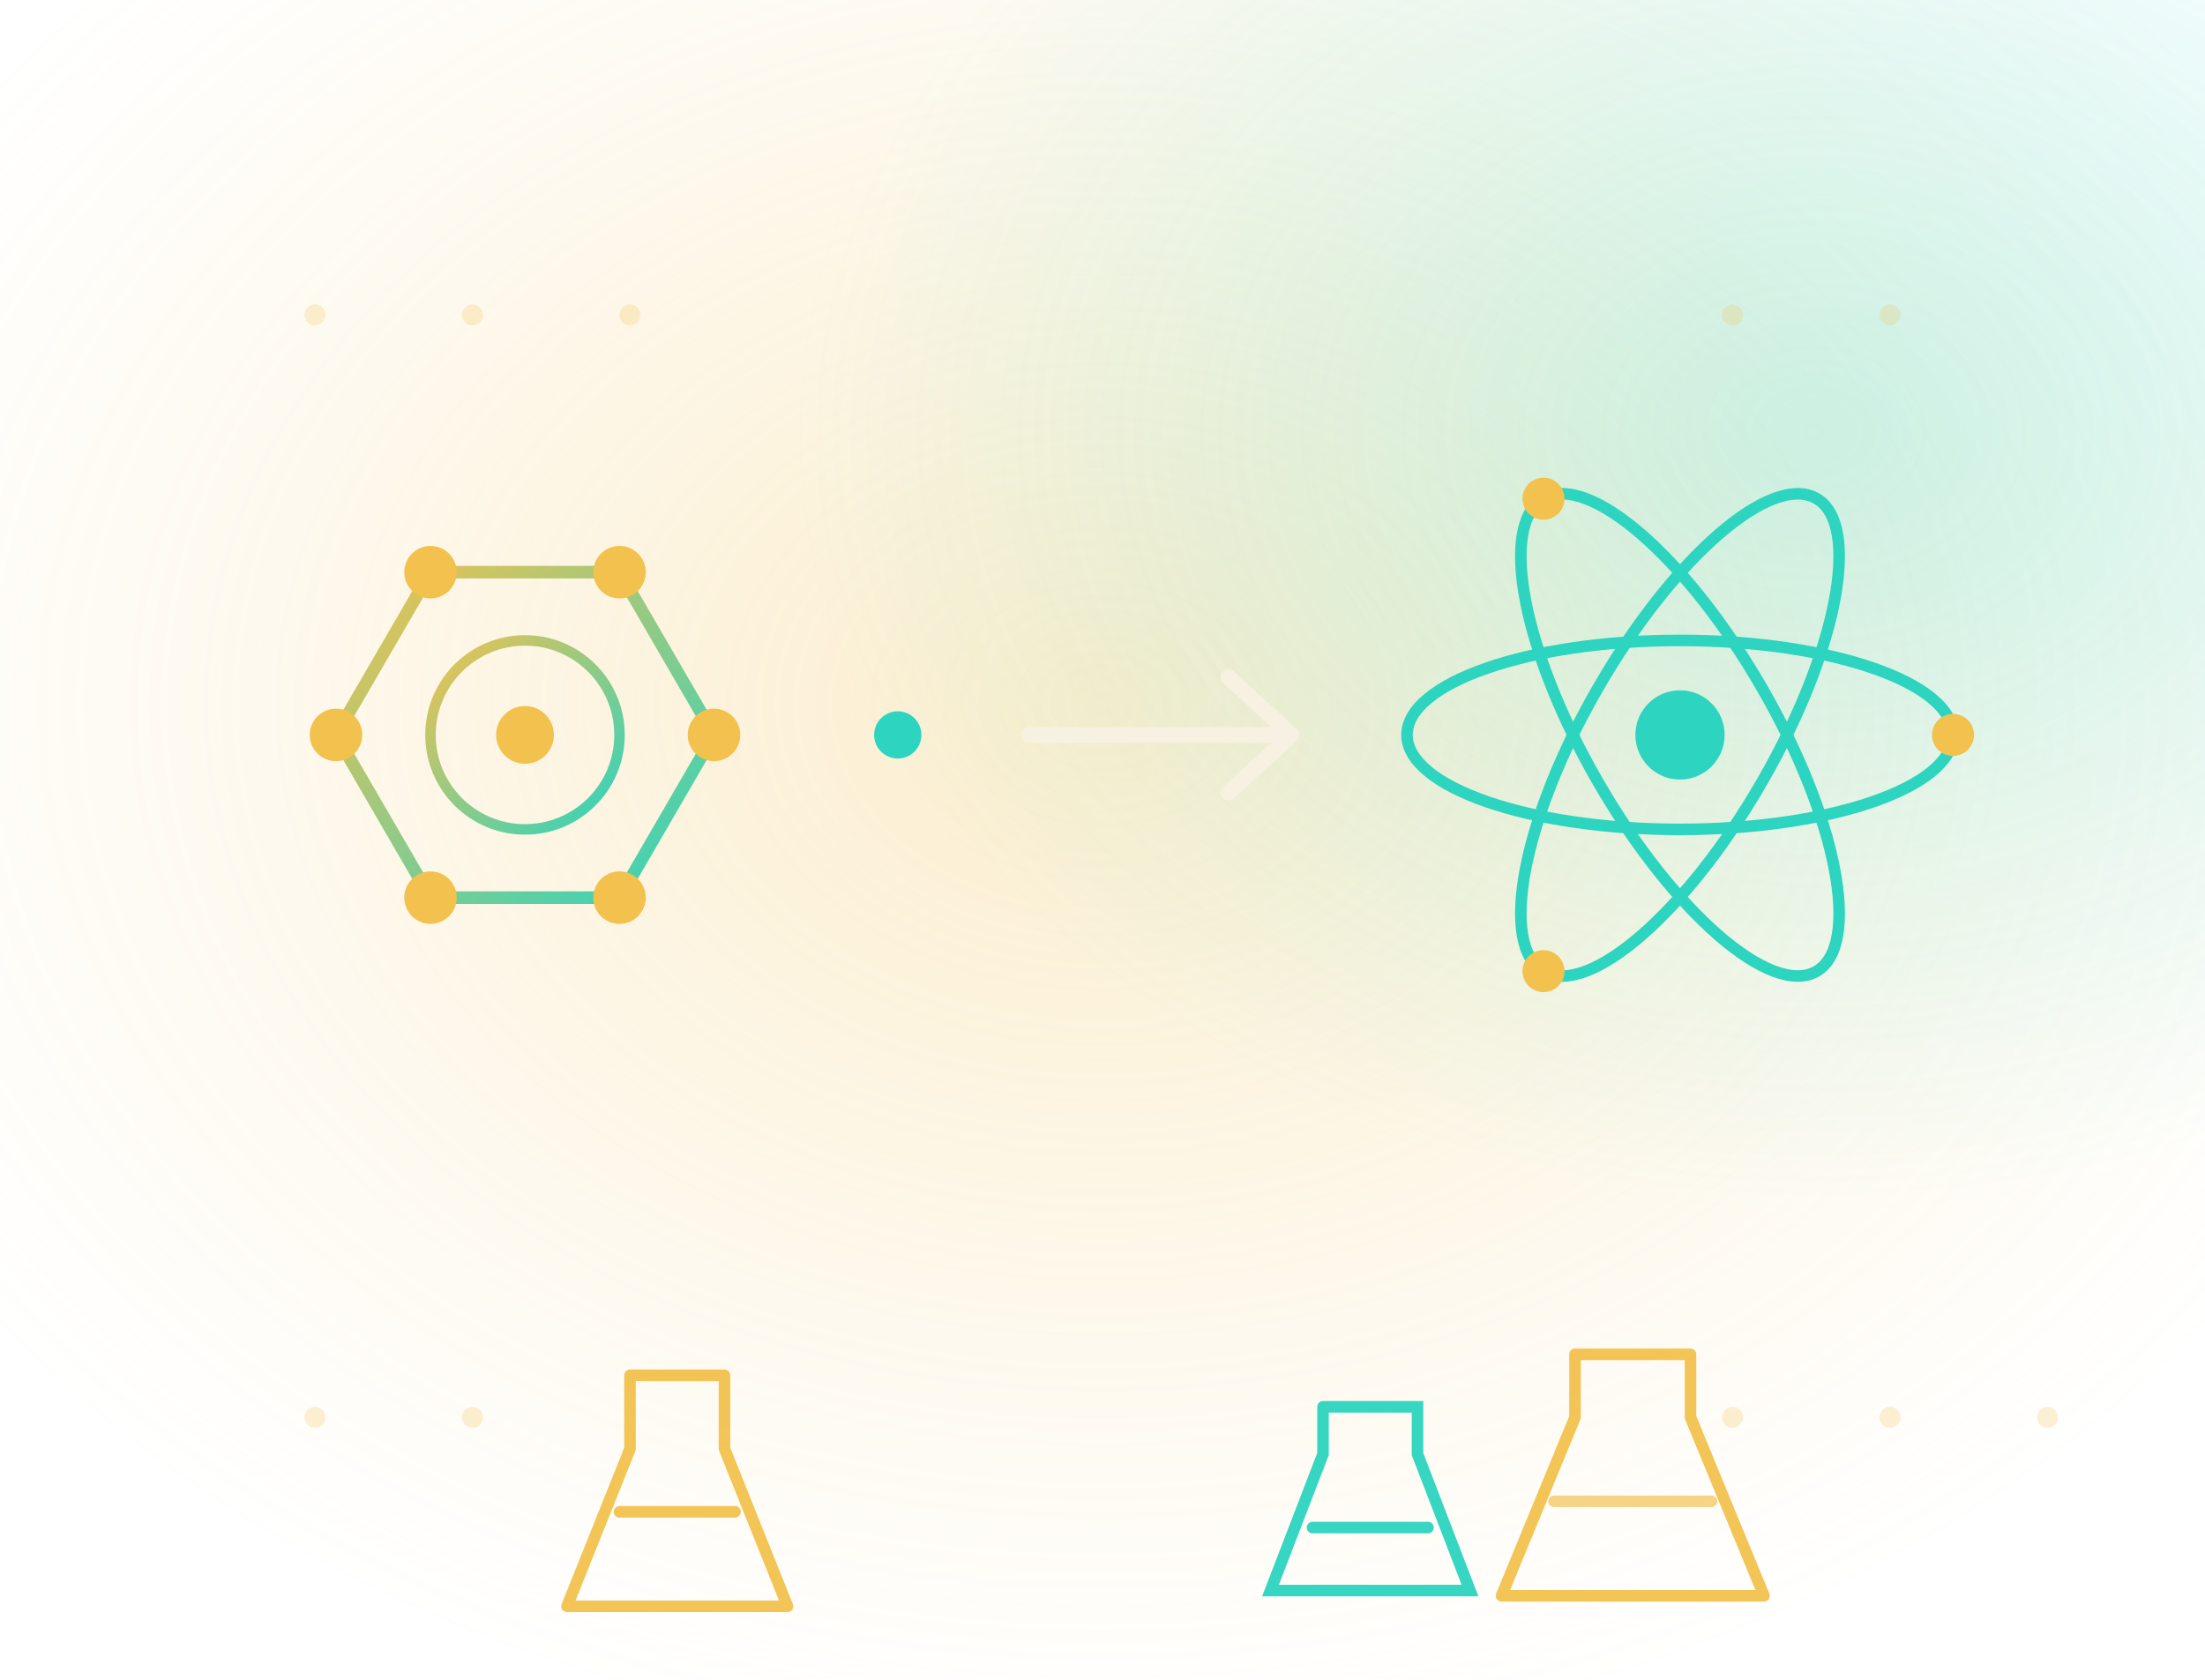
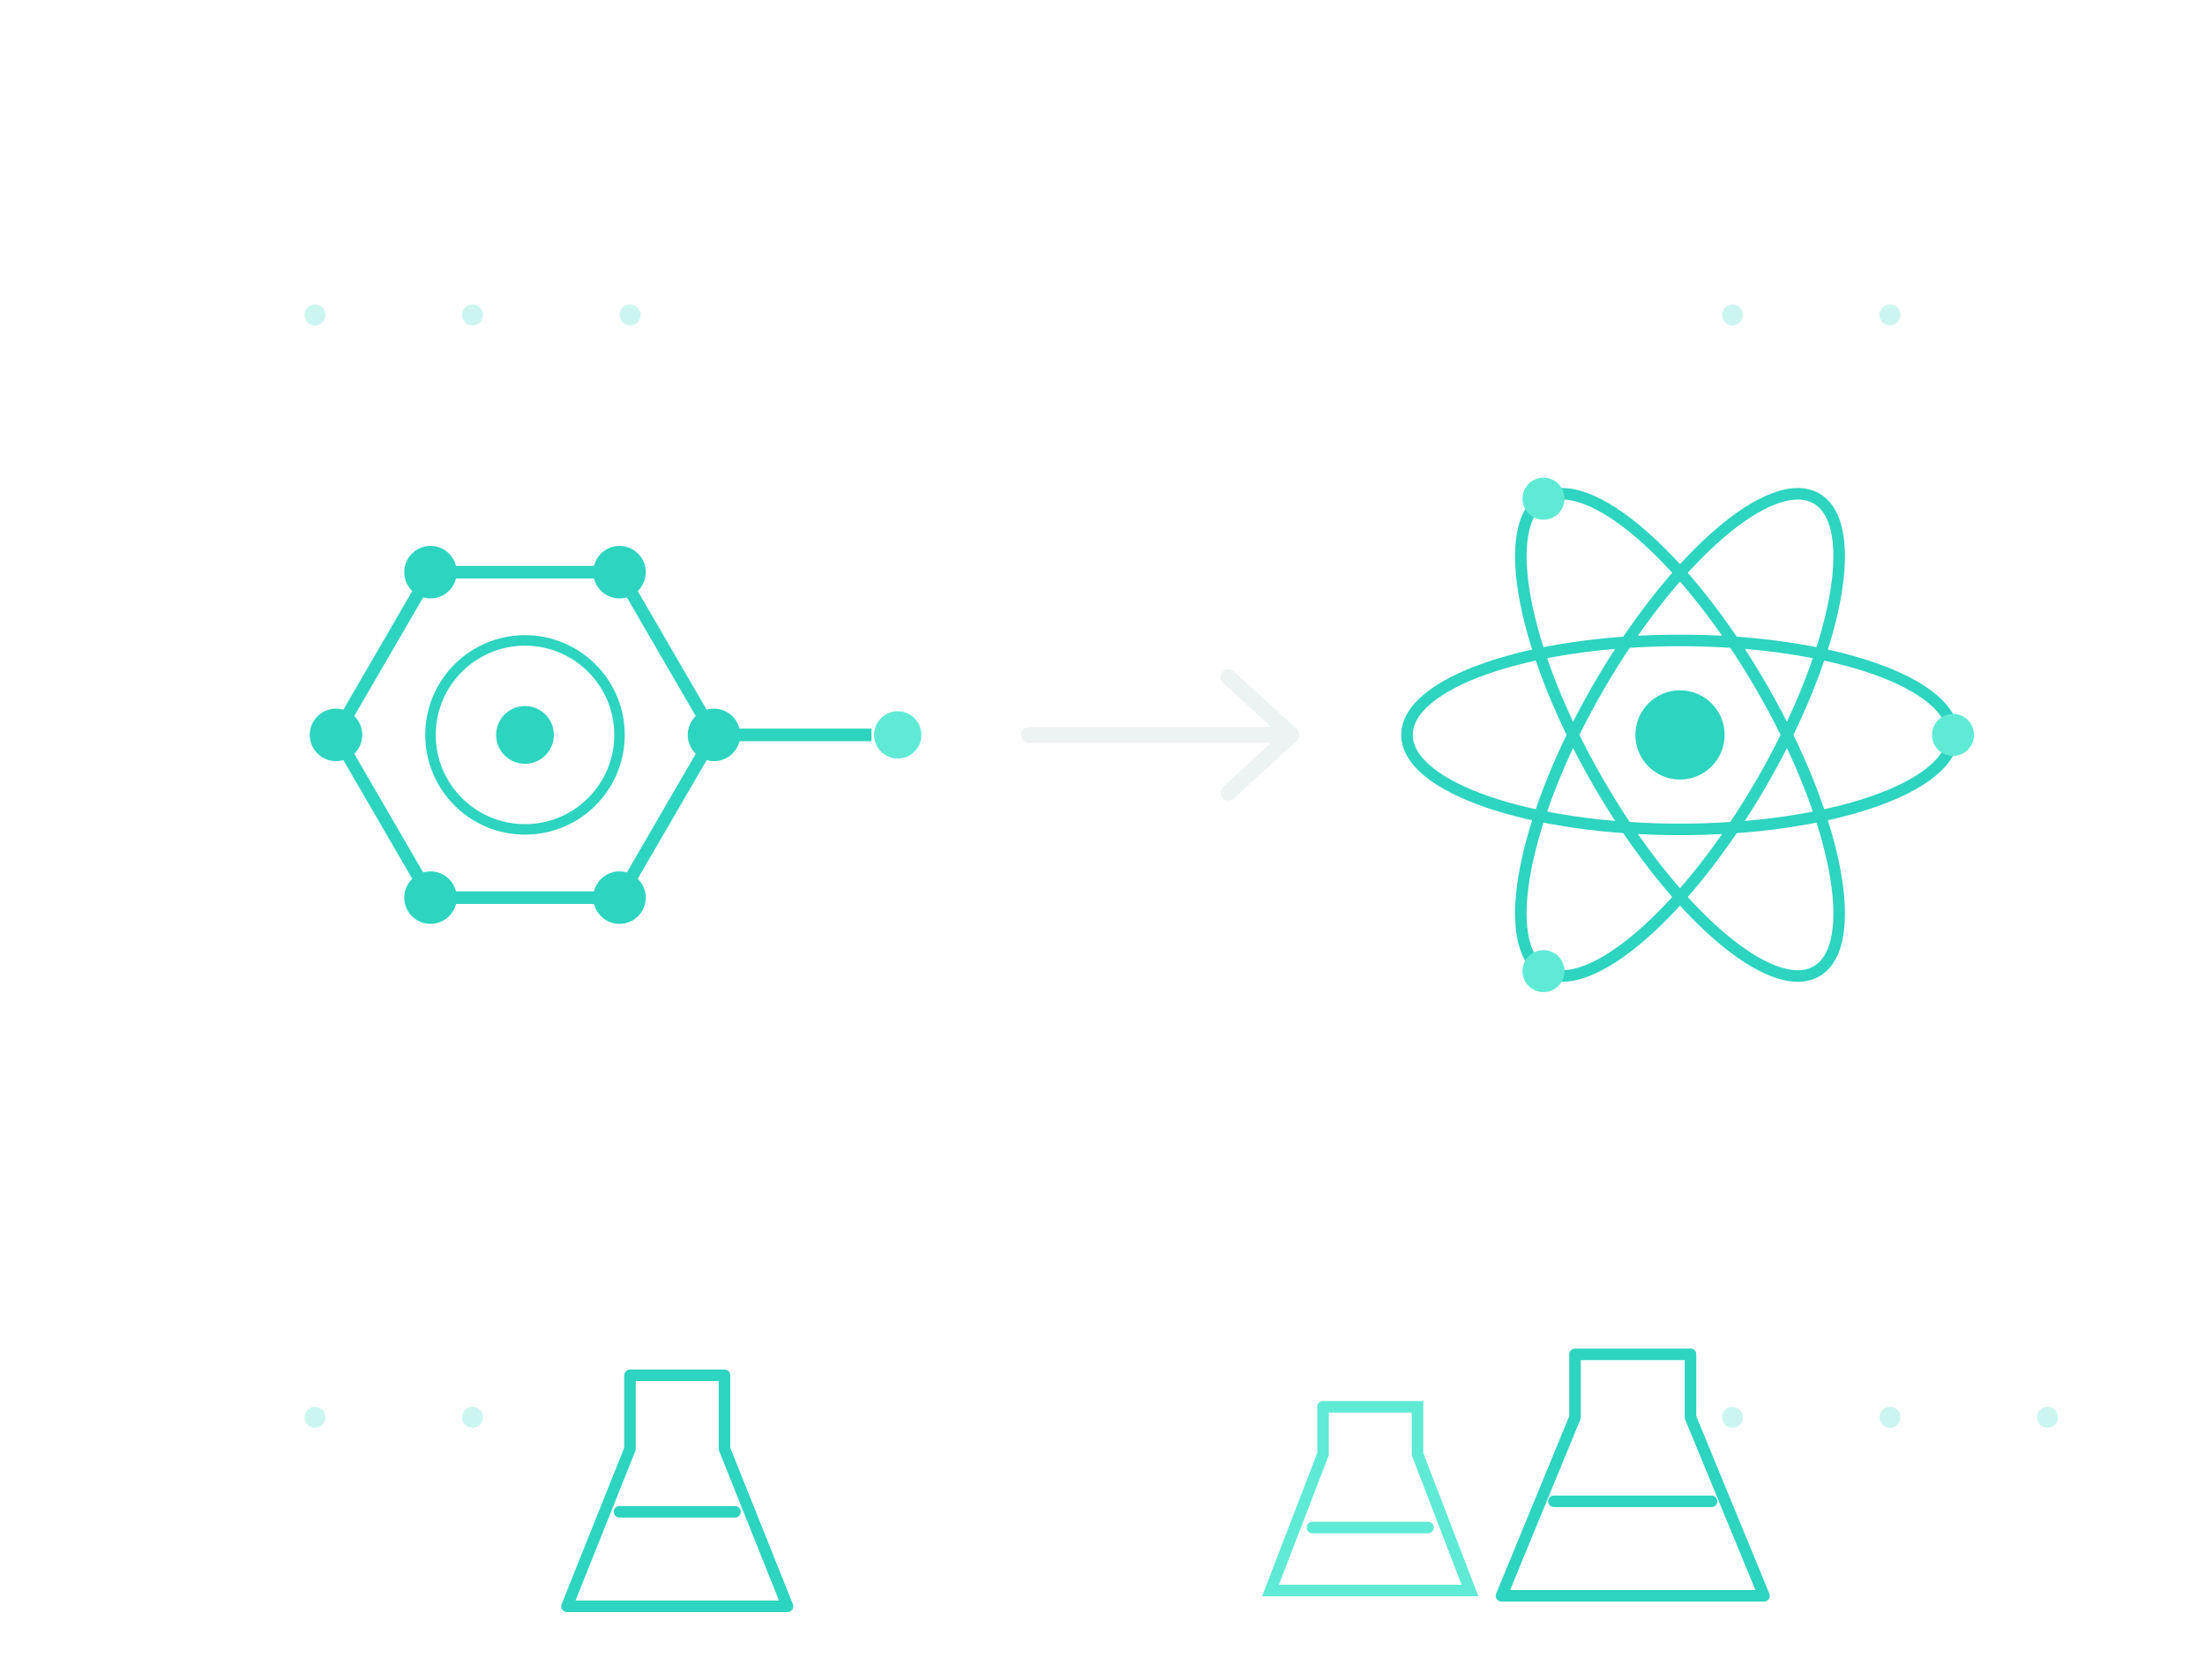
<svg xmlns="http://www.w3.org/2000/svg" viewBox="0 0 420 320" role="img" aria-label="Molecule, reaction arrow and atom" fill="none">
-   <defs>
-     <radialGradient id="fbGlowD" cx="50%" cy="42%" r="62%">
-       <stop offset="0%" stop-color="#f2c14e" stop-opacity="0.28" />
-       <stop offset="70%" stop-color="#f2c14e" stop-opacity="0.07" />
-       <stop offset="100%" stop-color="#f2c14e" stop-opacity="0" />
-     </radialGradient>
-     <radialGradient id="fbGlowD2" cx="82%" cy="26%" r="46%">
-       <stop offset="0%" stop-color="#2dd4bf" stop-opacity="0.24" />
-       <stop offset="100%" stop-color="#2dd4bf" stop-opacity="0" />
-     </radialGradient>
-     <linearGradient id="fbLineD" x1="0" y1="0" x2="1" y2="1">
-       <stop offset="0%" stop-color="#f2c14e" />
-       <stop offset="100%" stop-color="#2dd4bf" />
-     </linearGradient>
-   </defs>
-   <rect x="0" y="0" width="420" height="320" fill="url(#fbGlowD)" />
-   <rect x="0" y="0" width="420" height="320" fill="url(#fbGlowD2)" />
-   <g fill="#f2c14e" opacity="0.24">
+   <g fill="#2dd4bf" opacity="0.24">
    <circle cx="60" cy="60" r="2" />
    <circle cx="90" cy="60" r="2" />
    <circle cx="120" cy="60" r="2" />
    <circle cx="330" cy="60" r="2" />
    <circle cx="360" cy="60" r="2" />
    <circle cx="60" cy="270" r="2" />
    <circle cx="90" cy="270" r="2" />
    <circle cx="330" cy="270" r="2" />
    <circle cx="360" cy="270" r="2" />
    <circle cx="390" cy="270" r="2" />
  </g>
-   <g stroke="url(#fbLineD)" stroke-width="2.4" stroke-linejoin="round">
+   <g stroke="#2dd4bf" stroke-width="2.4" stroke-linejoin="round">
    <path d="M136 140 L118 171 L82 171 L64 140 L82 109 L118 109 Z" />
    <circle cx="100" cy="140" r="18" stroke-width="2" />
    <path d="M136 140 L166 140" stroke-width="2.4" />
  </g>
-   <g fill="#f2c14e">
+   <g fill="#2dd4bf">
    <circle cx="100" cy="140" r="5.5" />
    <circle cx="136" cy="140" r="5" />
    <circle cx="64" cy="140" r="5" />
    <circle cx="82" cy="171" r="5" />
    <circle cx="118" cy="171" r="5" />
    <circle cx="82" cy="109" r="5" />
    <circle cx="118" cy="109" r="5" />
-     <circle cx="171" cy="140" r="4.5" fill="#2dd4bf" />
+     <circle cx="171" cy="140" r="4.5" fill="#5eead4" />
  </g>
-   <g stroke="#f7f1e3" stroke-width="3" stroke-linecap="round" stroke-linejoin="round" opacity="0.92">
+   <g stroke="#edf2f2" stroke-width="3" stroke-linecap="round" stroke-linejoin="round">
    <path d="M196 140 H244" />
    <path d="M234 129 L246 140 L234 151" />
  </g>
  <g stroke="#2dd4bf" stroke-width="2.2">
    <ellipse cx="320" cy="140" rx="52" ry="18" />
    <ellipse cx="320" cy="140" rx="52" ry="18" transform="rotate(60 320 140)" />
    <ellipse cx="320" cy="140" rx="52" ry="18" transform="rotate(-60 320 140)" />
  </g>
  <circle cx="320" cy="140" r="8.5" fill="#2dd4bf" />
-   <g fill="#f2c14e">
+   <g fill="#5eead4">
    <circle cx="372" cy="140" r="4" />
    <circle cx="294" cy="95" r="4" />
    <circle cx="294" cy="185" r="4" />
  </g>
-   <g stroke="#f2c14e" stroke-width="2.2" stroke-linecap="round" stroke-linejoin="round" opacity="0.95">
+   <g stroke="#2dd4bf" stroke-width="2.2" stroke-linecap="round" stroke-linejoin="round">
    <path d="M120 262 h18 v14 l12 30 h-42 l12 -30 v-14" />
    <path d="M118 288 h22" />
    <path d="M300 258 h22 v0 l0 12 l14 34 h-50 l14 -34 v-12" />
-     <path d="M296 286 h30" opacity="0.7" />
+     <path d="M296 286 h30" />
  </g>
-   <g stroke="#2dd4bf" stroke-width="2.2" stroke-linecap="round" opacity="0.95">
+   <g stroke="#5eead4" stroke-width="2.2" stroke-linecap="round">
    <path d="M252 268 h18 v0 l0 9 l10 26 h-38 l10 -26 v-9" />
    <path d="M250 291 h22" />
  </g>
</svg>
